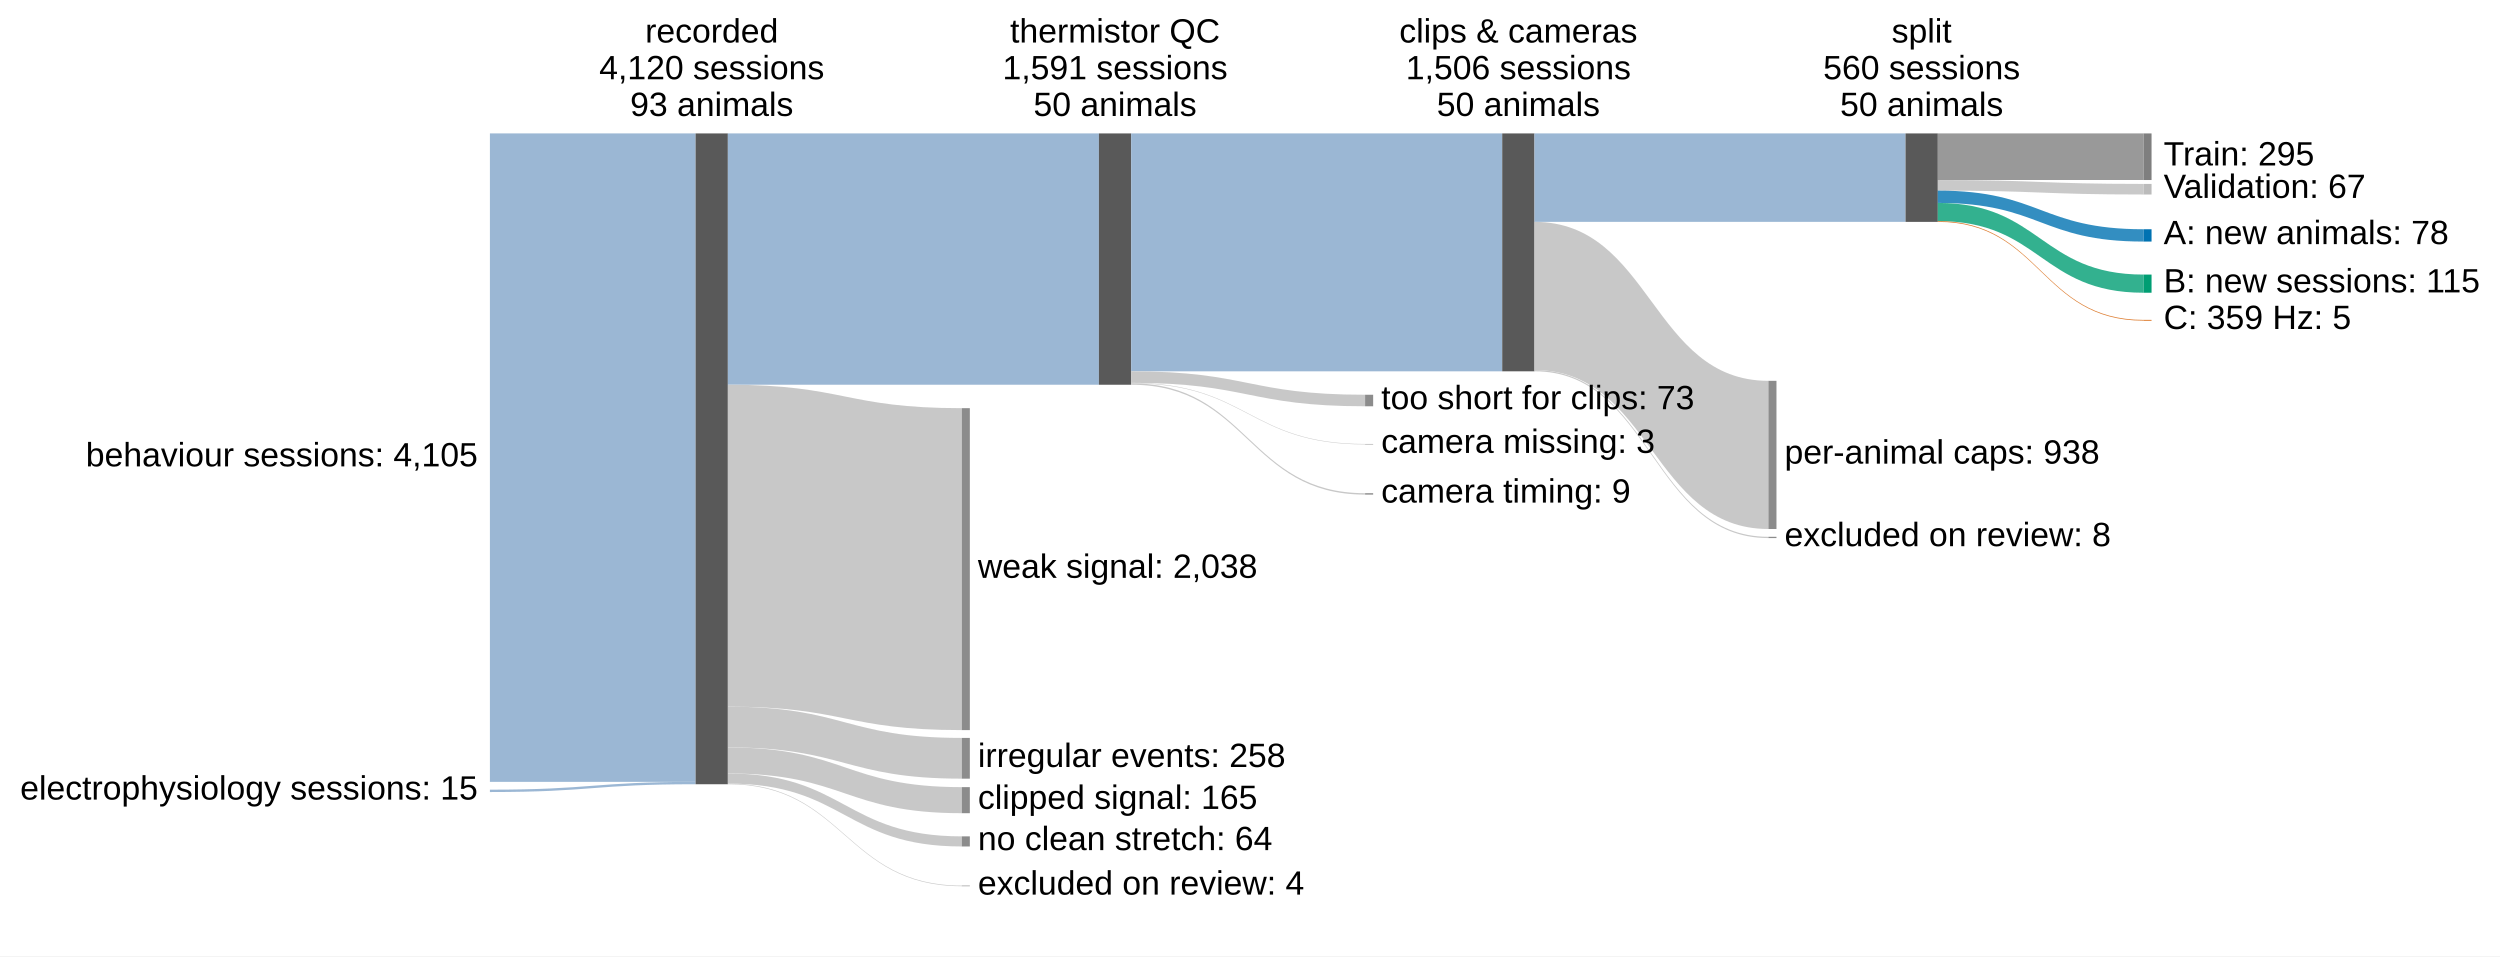
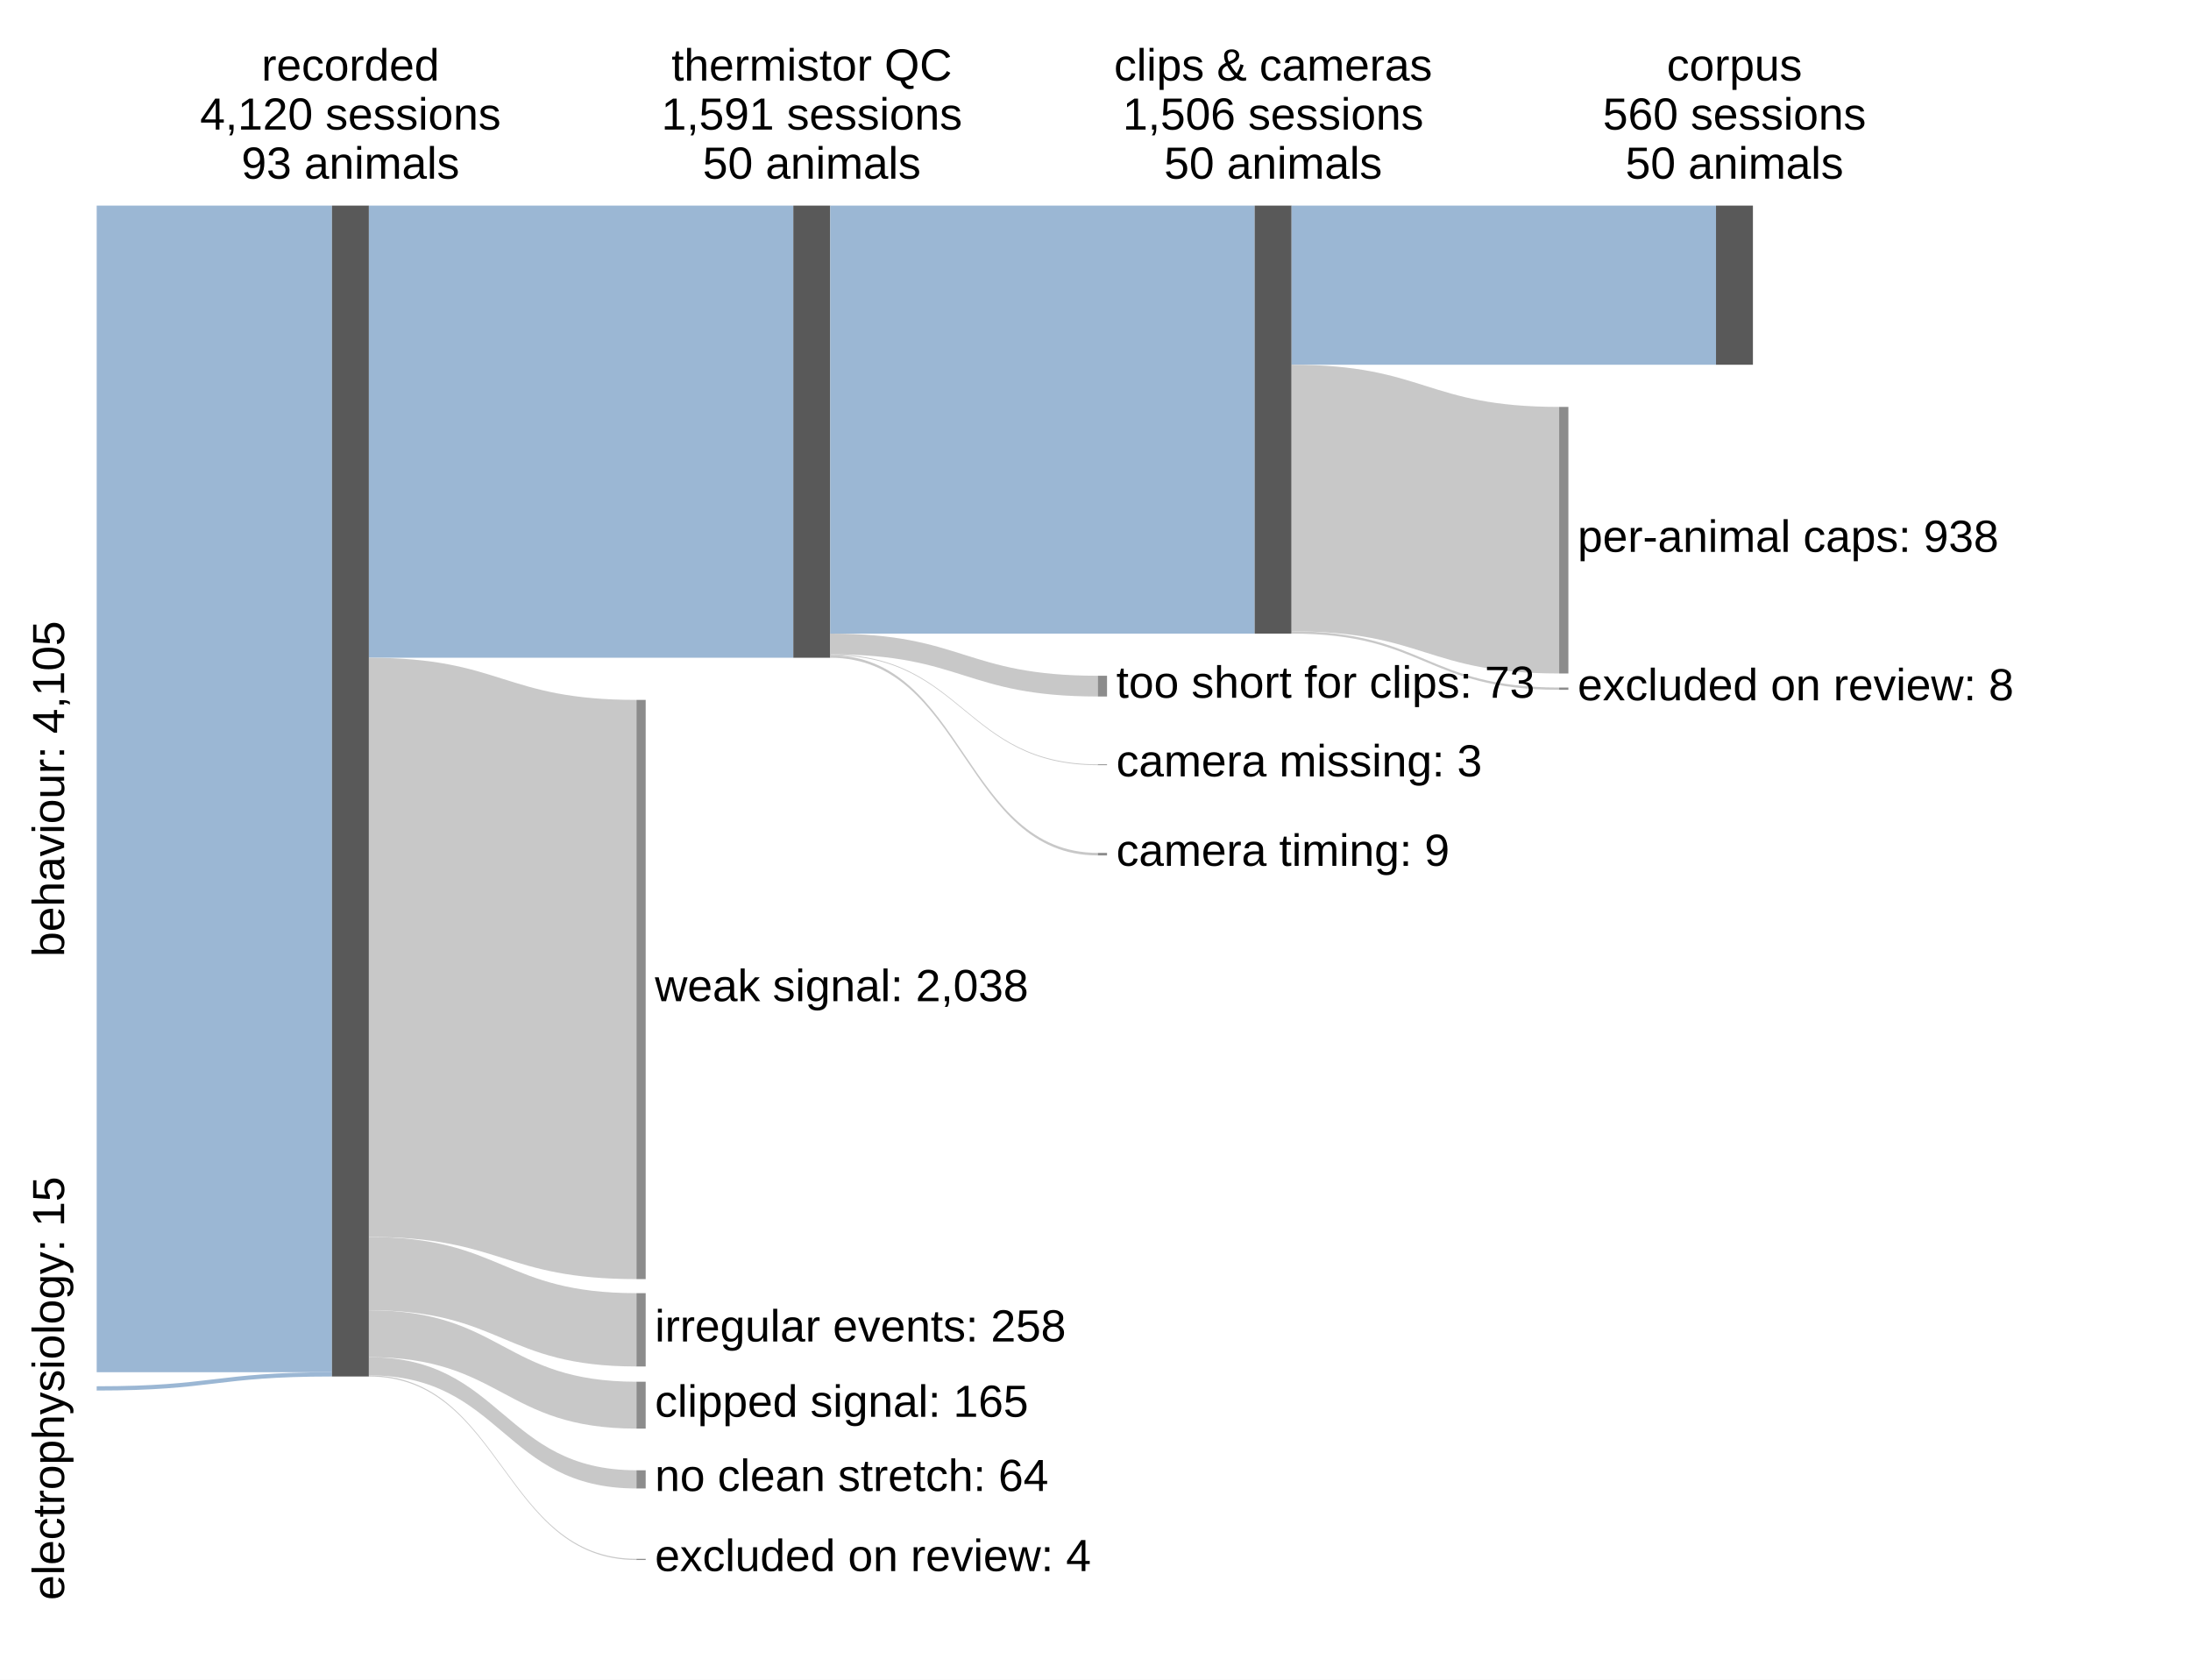
- <svg xmlns="http://www.w3.org/2000/svg" width="518.74pt" height="198.425pt" viewBox="0 0 518.74 198.425" version="1.1">
+ <svg xmlns="http://www.w3.org/2000/svg" width="340.157pt" height="260.787pt" viewBox="0 0 340.157 260.787" version="1.1">
  <defs>
    <style type="text/css">*{stroke-linejoin: round; stroke-linecap: butt}</style>
  </defs>
  <g id="figure_1">
    <g id="patch_1">
-       <path d="M 0 198.425  L 518.74 198.425  L 518.74 0  L 0 0  z " style="fill: #ffffff" />
+       <path d="M 0 260.787  L 340.157 260.787  L 340.157 0  L 0 0  z " style="fill: #ffffff" />
    </g>
    <g id="axes_1">
      <g id="patch_2">
-         <path d="M 101.654 27.685  C 122.994 27.685 122.994 27.685 144.333 27.685  L 144.333 162.234  C 122.994 162.234 122.994 162.234 101.654 162.234  z " clip-path="url(#pf8f6cf20e7)" style="fill: #9bb7d4" />
+         <path d="M 15.011 31.921  C 33.275 31.921 33.275 31.921 51.54 31.921  L 51.54 213.049  C 33.275 213.049 33.275 213.049 15.011 213.049  z " clip-path="url(#p7e182dc2e7)" style="fill: #9bb7d4" />
      </g>
      <g id="patch_3">
-         <path d="M 101.654 163.854  C 122.994 163.854 122.994 162.234 144.333 162.234  L 144.333 162.726  C 122.994 162.726 122.994 164.346 101.654 164.346  z " clip-path="url(#pf8f6cf20e7)" style="fill: #9bb7d4" />
+         <path d="M 15.011 215.23  C 33.275 215.23 33.275 213.049 51.54 213.049  L 51.54 213.711  C 33.275 213.711 33.275 215.892 15.011 215.892  z " clip-path="url(#p7e182dc2e7)" style="fill: #9bb7d4" />
      </g>
      <g id="patch_4">
-         <path d="M 144.333 162.726  L 151.028 162.726  L 151.028 27.685  L 144.333 27.685  z " clip-path="url(#pf8f6cf20e7)" style="fill: #595959" />
+         <path d="M 51.54 213.711  L 57.27 213.711  L 57.27 31.921  L 51.54 31.921  z " clip-path="url(#p7e182dc2e7)" style="fill: #595959" />
      </g>
      <g id="patch_5">
-         <path d="M 151.028 27.685  C 189.523 27.685 189.523 27.685 228.019 27.685  L 228.019 79.833  C 189.523 79.833 189.523 79.833 151.028 79.833  z " clip-path="url(#pf8f6cf20e7)" style="fill: #9bb7d4" />
+         <path d="M 57.27 31.921  C 90.217 31.921 90.217 31.921 123.164 31.921  L 123.164 102.122  C 90.217 102.122 90.217 102.122 57.27 102.122  z " clip-path="url(#p7e182dc2e7)" style="fill: #9bb7d4" />
      </g>
      <g id="patch_6">
-         <path d="M 151.028 79.833  C 175.297 79.833 175.297 84.694 199.566 84.694  L 199.566 151.494  C 175.297 151.494 175.297 146.632 151.028 146.632  z " clip-path="url(#pf8f6cf20e7)" style="fill: #c8c8c8" />
+         <path d="M 57.27 102.122  C 78.041 102.122 78.041 108.666 98.812 108.666  L 98.812 198.59  C 78.041 198.59 78.041 192.046 57.27 192.046  z " clip-path="url(#p7e182dc2e7)" style="fill: #c8c8c8" />
      </g>
      <g id="patch_7">
-         <path d="M 199.566 151.494  L 201.239 151.494  L 201.239 84.694  L 199.566 84.694  z " clip-path="url(#pf8f6cf20e7)" style="fill: #8c8c8c" />
+         <path d="M 98.812 198.59  L 100.244 198.59  L 100.244 108.666  L 98.812 108.666  z " clip-path="url(#p7e182dc2e7)" style="fill: #8c8c8c" />
      </g>
      <g id="patch_8">
-         <path d="M 151.028 146.632  C 175.297 146.632 175.297 153.114 199.566 153.114  L 199.566 161.57  C 175.297 161.57 175.297 155.089 151.028 155.089  z " clip-path="url(#pf8f6cf20e7)" style="fill: #c8c8c8" />
+         <path d="M 57.27 192.046  C 78.041 192.046 78.041 200.772 98.812 200.772  L 98.812 212.156  C 78.041 212.156 78.041 203.43 57.27 203.43  z " clip-path="url(#p7e182dc2e7)" style="fill: #c8c8c8" />
      </g>
      <g id="patch_9">
-         <path d="M 199.566 161.57  L 201.239 161.57  L 201.239 153.114  L 199.566 153.114  z " clip-path="url(#pf8f6cf20e7)" style="fill: #8c8c8c" />
+         <path d="M 98.812 212.156  L 100.244 212.156  L 100.244 200.772  L 98.812 200.772  z " clip-path="url(#p7e182dc2e7)" style="fill: #8c8c8c" />
      </g>
      <g id="patch_10">
-         <path d="M 151.028 155.089  C 175.297 155.089 175.297 163.328 199.566 163.328  L 199.566 168.736  C 175.297 168.736 175.297 160.497 151.028 160.497  z " clip-path="url(#pf8f6cf20e7)" style="fill: #c8c8c8" />
+         <path d="M 57.27 203.43  C 78.041 203.43 78.041 214.522 98.812 214.522  L 98.812 221.802  C 78.041 221.802 78.041 210.71 57.27 210.71  z " clip-path="url(#p7e182dc2e7)" style="fill: #c8c8c8" />
      </g>
      <g id="patch_11">
-         <path d="M 199.566 168.736  L 201.239 168.736  L 201.239 163.328  L 199.566 163.328  z " clip-path="url(#pf8f6cf20e7)" style="fill: #8c8c8c" />
+         <path d="M 98.812 221.802  L 100.244 221.802  L 100.244 214.522  L 98.812 214.522  z " clip-path="url(#p7e182dc2e7)" style="fill: #8c8c8c" />
      </g>
      <g id="patch_12">
-         <path d="M 151.028 160.497  C 175.297 160.497 175.297 173.542 199.566 173.542  L 199.566 175.64  C 175.297 175.64 175.297 162.594 151.028 162.594  z " clip-path="url(#pf8f6cf20e7)" style="fill: #c8c8c8" />
+         <path d="M 57.27 210.71  C 78.041 210.71 78.041 228.271 98.812 228.271  L 98.812 231.095  C 78.041 231.095 78.041 213.534 57.27 213.534  z " clip-path="url(#p7e182dc2e7)" style="fill: #c8c8c8" />
      </g>
      <g id="patch_13">
-         <path d="M 199.566 175.64  L 201.239 175.64  L 201.239 173.542  L 199.566 173.542  z " clip-path="url(#pf8f6cf20e7)" style="fill: #8c8c8c" />
+         <path d="M 98.812 231.095  L 100.244 231.095  L 100.244 228.271  L 98.812 228.271  z " clip-path="url(#p7e182dc2e7)" style="fill: #8c8c8c" />
      </g>
      <g id="patch_14">
-         <path d="M 151.028 162.594  C 175.297 162.594 175.297 183.756 199.566 183.756  L 199.566 183.887  C 175.297 183.887 175.297 162.726 151.028 162.726  z " clip-path="url(#pf8f6cf20e7)" style="fill: #c8c8c8" />
+         <path d="M 57.27 213.534  C 78.041 213.534 78.041 242.021 98.812 242.021  L 98.812 242.198  C 78.041 242.198 78.041 213.711 57.27 213.711  z " clip-path="url(#p7e182dc2e7)" style="fill: #c8c8c8" />
      </g>
      <g id="patch_15">
-         <path d="M 199.566 183.887  L 201.239 183.887  L 201.239 183.756  L 199.566 183.756  z " clip-path="url(#pf8f6cf20e7)" style="fill: #8c8c8c" />
+         <path d="M 98.812 242.198  L 100.244 242.198  L 100.244 242.021  L 98.812 242.021  z " clip-path="url(#p7e182dc2e7)" style="fill: #8c8c8c" />
      </g>
      <g id="patch_16">
-         <path d="M 228.019 79.833  L 234.714 79.833  L 234.714 27.685  L 228.019 27.685  z " clip-path="url(#pf8f6cf20e7)" style="fill: #595959" />
+         <path d="M 123.164 102.122  L 128.894 102.122  L 128.894 31.921  L 123.164 31.921  z " clip-path="url(#p7e182dc2e7)" style="fill: #595959" />
      </g>
      <g id="patch_17">
-         <path d="M 234.714 27.685  C 273.209 27.685 273.209 27.685 311.704 27.685  L 311.704 77.047  C 273.209 77.047 273.209 77.047 234.714 77.047  z " clip-path="url(#pf8f6cf20e7)" style="fill: #9bb7d4" />
+         <path d="M 128.894 31.921  C 161.842 31.921 161.842 31.921 194.789 31.921  L 194.789 98.371  C 161.842 98.371 161.842 98.371 128.894 98.371  z " clip-path="url(#p7e182dc2e7)" style="fill: #9bb7d4" />
      </g>
      <g id="patch_18">
-         <path d="M 234.714 77.047  C 258.982 77.047 258.982 81.908 283.251 81.908  L 283.251 84.301  C 258.982 84.301 258.982 79.439 234.714 79.439  z " clip-path="url(#pf8f6cf20e7)" style="fill: #c8c8c8" />
+         <path d="M 128.894 98.371  C 149.666 98.371 149.666 104.916 170.437 104.916  L 170.437 108.137  C 149.666 108.137 149.666 101.592 128.894 101.592  z " clip-path="url(#p7e182dc2e7)" style="fill: #c8c8c8" />
      </g>
      <g id="patch_19">
-         <path d="M 283.251 84.301  L 284.925 84.301  L 284.925 81.908  L 283.251 81.908  z " clip-path="url(#pf8f6cf20e7)" style="fill: #8c8c8c" />
+         <path d="M 170.437 108.137  L 171.869 108.137  L 171.869 104.916  L 170.437 104.916  z " clip-path="url(#p7e182dc2e7)" style="fill: #8c8c8c" />
      </g>
      <g id="patch_20">
-         <path d="M 234.714 79.439  C 258.982 79.439 258.982 92.122 283.251 92.122  L 283.251 92.22  C 258.982 92.22 258.982 79.538 234.714 79.538  z " clip-path="url(#pf8f6cf20e7)" style="fill: #c8c8c8" />
+         <path d="M 128.894 101.592  C 149.666 101.592 149.666 118.666 170.437 118.666  L 170.437 118.798  C 149.666 118.798 149.666 101.725 128.894 101.725  z " clip-path="url(#p7e182dc2e7)" style="fill: #c8c8c8" />
      </g>
      <g id="patch_21">
-         <path d="M 283.251 92.22  L 284.925 92.22  L 284.925 92.122  L 283.251 92.122  z " clip-path="url(#pf8f6cf20e7)" style="fill: #8c8c8c" />
+         <path d="M 170.437 118.798  L 171.869 118.798  L 171.869 118.666  L 170.437 118.666  z " clip-path="url(#p7e182dc2e7)" style="fill: #8c8c8c" />
      </g>
      <g id="patch_22">
-         <path d="M 234.714 79.538  C 258.982 79.538 258.982 102.336 283.251 102.336  L 283.251 102.631  C 258.982 102.631 258.982 79.833 234.714 79.833  z " clip-path="url(#pf8f6cf20e7)" style="fill: #c8c8c8" />
+         <path d="M 128.894 101.725  C 149.666 101.725 149.666 132.415 170.437 132.415  L 170.437 132.813  C 149.666 132.813 149.666 102.122 128.894 102.122  z " clip-path="url(#p7e182dc2e7)" style="fill: #c8c8c8" />
      </g>
      <g id="patch_23">
-         <path d="M 283.251 102.631  L 284.925 102.631  L 284.925 102.336  L 283.251 102.336  z " clip-path="url(#pf8f6cf20e7)" style="fill: #8c8c8c" />
+         <path d="M 170.437 132.813  L 171.869 132.813  L 171.869 132.415  L 170.437 132.415  z " clip-path="url(#p7e182dc2e7)" style="fill: #8c8c8c" />
      </g>
      <g id="patch_24">
-         <path d="M 311.704 77.047  L 318.399 77.047  L 318.399 27.685  L 311.704 27.685  z " clip-path="url(#pf8f6cf20e7)" style="fill: #595959" />
+         <path d="M 194.789 98.371  L 200.519 98.371  L 200.519 31.921  L 194.789 31.921  z " clip-path="url(#p7e182dc2e7)" style="fill: #595959" />
      </g>
      <g id="patch_25">
-         <path d="M 318.399 27.685  C 356.894 27.685 356.894 27.685 395.39 27.685  L 395.39 46.04  C 356.894 46.04 356.894 46.04 318.399 46.04  z " clip-path="url(#pf8f6cf20e7)" style="fill: #9bb7d4" />
+         <path d="M 200.519 31.921  C 233.467 31.921 233.467 31.921 266.414 31.921  L 266.414 56.63  C 233.467 56.63 233.467 56.63 200.519 56.63  z " clip-path="url(#p7e182dc2e7)" style="fill: #9bb7d4" />
      </g>
      <g id="patch_26">
-         <path d="M 318.399 46.04  C 342.668 46.04 342.668 79.02 366.937 79.02  L 366.937 109.765  C 342.668 109.765 342.668 76.784 318.399 76.784  z " clip-path="url(#pf8f6cf20e7)" style="fill: #c8c8c8" />
+         <path d="M 200.519 56.63  C 221.291 56.63 221.291 63.175 242.062 63.175  L 242.062 104.563  C 221.291 104.563 221.291 98.018 200.519 98.018  z " clip-path="url(#p7e182dc2e7)" style="fill: #c8c8c8" />
      </g>
      <g id="patch_27">
-         <path d="M 366.937 109.765  L 368.61 109.765  L 368.61 79.02  L 366.937 79.02  z " clip-path="url(#pf8f6cf20e7)" style="fill: #8c8c8c" />
+         <path d="M 242.062 104.563  L 243.494 104.563  L 243.494 63.175  L 242.062 63.175  z " clip-path="url(#p7e182dc2e7)" style="fill: #8c8c8c" />
      </g>
      <g id="patch_28">
-         <path d="M 318.399 76.784  C 342.668 76.784 342.668 111.385 366.937 111.385  L 366.937 111.648  C 342.668 111.648 342.668 77.047 318.399 77.047  z " clip-path="url(#pf8f6cf20e7)" style="fill: #c8c8c8" />
+         <path d="M 200.519 98.018  C 221.291 98.018 221.291 106.744 242.062 106.744  L 242.062 107.097  C 221.291 107.097 221.291 98.371 200.519 98.371  z " clip-path="url(#p7e182dc2e7)" style="fill: #c8c8c8" />
      </g>
      <g id="patch_29">
-         <path d="M 366.937 111.648  L 368.61 111.648  L 368.61 111.385  L 366.937 111.385  z " clip-path="url(#pf8f6cf20e7)" style="fill: #8c8c8c" />
+         <path d="M 242.062 107.097  L 243.494 107.097  L 243.494 106.744  L 242.062 106.744  z " clip-path="url(#p7e182dc2e7)" style="fill: #8c8c8c" />
      </g>
      <g id="patch_30">
-         <path d="M 395.39 46.04  L 402.084 46.04  L 402.084 27.685  L 395.39 27.685  z " clip-path="url(#pf8f6cf20e7)" style="fill: #595959" />
-       </g>
-       <g id="patch_31">
-         <path d="M 402.084 27.685  C 423.424 27.685 423.424 27.685 444.764 27.685  L 444.764 37.354  C 423.424 37.354 423.424 37.354 402.084 37.354  z " clip-path="url(#pf8f6cf20e7)" style="fill: #7f7f7f; opacity: 0.8" />
-       </g>
-       <g id="patch_32">
-         <path d="M 444.764 37.354  L 446.438 37.354  L 446.438 27.685  L 444.764 27.685  z " clip-path="url(#pf8f6cf20e7)" style="fill: #7f7f7f" />
-       </g>
-       <g id="patch_33">
-         <path d="M 402.084 37.354  C 423.424 37.354 423.424 38.164 444.764 38.164  L 444.764 40.36  C 423.424 40.36 423.424 39.55 402.084 39.55  z " clip-path="url(#pf8f6cf20e7)" style="fill: #bbbbbb; opacity: 0.8" />
-       </g>
-       <g id="patch_34">
-         <path d="M 444.764 40.36  L 446.438 40.36  L 446.438 38.164  L 444.764 38.164  z " clip-path="url(#pf8f6cf20e7)" style="fill: #bbbbbb" />
-       </g>
-       <g id="patch_35">
-         <path d="M 402.084 39.55  C 423.424 39.55 423.424 47.568 444.764 47.568  L 444.764 50.124  C 423.424 50.124 423.424 42.106 402.084 42.106  z " clip-path="url(#pf8f6cf20e7)" style="fill: #0072b2; opacity: 0.8" />
-       </g>
-       <g id="patch_36">
-         <path d="M 444.764 50.124  L 446.438 50.124  L 446.438 47.568  L 444.764 47.568  z " clip-path="url(#pf8f6cf20e7)" style="fill: #0072b2" />
-       </g>
-       <g id="patch_37">
-         <path d="M 402.084 42.106  C 423.424 42.106 423.424 56.972 444.764 56.972  L 444.764 60.741  C 423.424 60.741 423.424 45.876 402.084 45.876  z " clip-path="url(#pf8f6cf20e7)" style="fill: #009e73; opacity: 0.8" />
-       </g>
-       <g id="patch_38">
-         <path d="M 444.764 60.741  L 446.438 60.741  L 446.438 56.972  L 444.764 56.972  z " clip-path="url(#pf8f6cf20e7)" style="fill: #009e73" />
-       </g>
-       <g id="patch_39">
-         <path d="M 402.084 45.876  C 423.424 45.876 423.424 66.375 444.764 66.375  L 444.764 66.539  C 423.424 66.539 423.424 46.04 402.084 46.04  z " clip-path="url(#pf8f6cf20e7)" style="fill: #d55e00; opacity: 0.8" />
-       </g>
-       <g id="patch_40">
-         <path d="M 444.764 66.539  L 446.438 66.539  L 446.438 66.375  L 444.764 66.375  z " clip-path="url(#pf8f6cf20e7)" style="fill: #d55e00" />
+         <path d="M 266.414 56.63  L 272.144 56.63  L 272.144 31.921  L 266.414 31.921  z " clip-path="url(#p7e182dc2e7)" style="fill: #595959" />
      </g>
      <g id="text_1">
-         <text style="font-size: 7px; font-family: 'Arial', 'Helvetica', 'DejaVu Sans', sans-serif; text-anchor: end" x="99.143" y="96.771" transform="rotate(-0 99.14327 96.77074)">behaviour sessions: 4,105</text>
+         <text style="font-size: 7px; font-family: 'Arial', 'Helvetica', 'DejaVu Sans', sans-serif" transform="translate(9.956487 148.5582) rotate(-90)">behaviour: 4,105</text>
      </g>
      <g id="text_2">
-         <text style="font-size: 7px; font-family: 'Arial', 'Helvetica', 'DejaVu Sans', sans-serif; text-anchor: end" x="99.143" y="165.912" transform="rotate(-0 99.14327 165.9117)">electrophysiology sessions: 15</text>
+         <text style="font-size: 7px; font-family: 'Arial', 'Helvetica', 'DejaVu Sans', sans-serif" transform="translate(9.95635 248.4397) rotate(-90)">electrophysiology: 15</text>
      </g>
      <g id="text_3">
-         <text style="font-size: 7px; font-family: 'Arial', 'Helvetica', 'DejaVu Sans', sans-serif" transform="translate(133.8684 8.828947)">recorded</text>
-         <text style="font-size: 7px; font-family: 'Arial', 'Helvetica', 'DejaVu Sans', sans-serif" transform="translate(124.3342 16.4476)">4,120 sessions</text>
-         <text style="font-size: 7px; font-family: 'Arial', 'Helvetica', 'DejaVu Sans', sans-serif" transform="translate(130.7561 24.06625)">93 animals</text>
+         <text style="font-size: 7px; font-family: 'Arial', 'Helvetica', 'DejaVu Sans', sans-serif" transform="translate(40.59214 12.50439)">recorded</text>
+         <text style="font-size: 7px; font-family: 'Arial', 'Helvetica', 'DejaVu Sans', sans-serif" transform="translate(31.05792 20.12304)">4,120 sessions</text>
+         <text style="font-size: 7px; font-family: 'Arial', 'Helvetica', 'DejaVu Sans', sans-serif" transform="translate(37.47987 27.74169)">93 animals</text>
      </g>
      <g id="text_4">
-         <text style="font-size: 7px; font-family: 'Arial', 'Helvetica', 'DejaVu Sans', sans-serif; text-anchor: start" x="202.913" y="119.905" transform="rotate(-0 202.9132 119.9053)">weak signal: 2,038</text>
+         <text style="font-size: 7px; font-family: 'Arial', 'Helvetica', 'DejaVu Sans', sans-serif; text-anchor: start" x="101.677" y="155.44" transform="rotate(-0 101.677 155.4396)">weak signal: 2,038</text>
      </g>
      <g id="text_5">
-         <text style="font-size: 7px; font-family: 'Arial', 'Helvetica', 'DejaVu Sans', sans-serif; text-anchor: start" x="202.913" y="159.154" transform="rotate(-0 202.9132 159.1537)">irregular events: 258</text>
+         <text style="font-size: 7px; font-family: 'Arial', 'Helvetica', 'DejaVu Sans', sans-serif; text-anchor: start" x="101.677" y="208.275" transform="rotate(-0 101.677 208.2751)">irregular events: 258</text>
      </g>
      <g id="text_6">
-         <text style="font-size: 7px; font-family: 'Arial', 'Helvetica', 'DejaVu Sans', sans-serif; text-anchor: start" x="202.913" y="167.844" transform="rotate(-0 202.9132 167.8436)">clipped signal: 165</text>
+         <text style="font-size: 7px; font-family: 'Arial', 'Helvetica', 'DejaVu Sans', sans-serif; text-anchor: start" x="101.677" y="219.973" transform="rotate(-0 101.677 219.9732)">clipped signal: 165</text>
      </g>
      <g id="text_7">
-         <text style="font-size: 7px; font-family: 'Arial', 'Helvetica', 'DejaVu Sans', sans-serif; text-anchor: start" x="202.913" y="176.402" transform="rotate(-0 202.9132 176.4024)">no clean stretch: 64</text>
+         <text style="font-size: 7px; font-family: 'Arial', 'Helvetica', 'DejaVu Sans', sans-serif; text-anchor: start" x="101.677" y="231.495" transform="rotate(-0 101.677 231.495)">no clean stretch: 64</text>
      </g>
      <g id="text_8">
-         <text style="font-size: 7px; font-family: 'Arial', 'Helvetica', 'DejaVu Sans', sans-serif; text-anchor: start" x="202.913" y="185.633" transform="rotate(-0 202.9132 185.6331)">excluded on review: 4</text>
+         <text style="font-size: 7px; font-family: 'Arial', 'Helvetica', 'DejaVu Sans', sans-serif; text-anchor: start" x="101.677" y="243.921" transform="rotate(-0 101.677 243.9212)">excluded on review: 4</text>
      </g>
      <g id="text_9">
-         <text style="font-size: 7px; font-family: 'Arial', 'Helvetica', 'DejaVu Sans', sans-serif" transform="translate(209.5863 8.828947)">thermistor QC</text>
-         <text style="font-size: 7px; font-family: 'Arial', 'Helvetica', 'DejaVu Sans', sans-serif" transform="translate(208.0195 16.4476)">1,591 sessions</text>
-         <text style="font-size: 7px; font-family: 'Arial', 'Helvetica', 'DejaVu Sans', sans-serif" transform="translate(214.4415 24.06625)">50 animals</text>
+         <text style="font-size: 7px; font-family: 'Arial', 'Helvetica', 'DejaVu Sans', sans-serif" transform="translate(104.2496 12.50439)">thermistor QC</text>
+         <text style="font-size: 7px; font-family: 'Arial', 'Helvetica', 'DejaVu Sans', sans-serif" transform="translate(102.6828 20.12304)">1,591 sessions</text>
+         <text style="font-size: 7px; font-family: 'Arial', 'Helvetica', 'DejaVu Sans', sans-serif" transform="translate(109.1048 27.74169)">50 animals</text>
      </g>
      <g id="text_10">
-         <text style="font-size: 7px; font-family: 'Arial', 'Helvetica', 'DejaVu Sans', sans-serif; text-anchor: start" x="286.599" y="84.916" transform="rotate(-0 286.5985 84.91597)">too short for clips: 73</text>
+         <text style="font-size: 7px; font-family: 'Arial', 'Helvetica', 'DejaVu Sans', sans-serif; text-anchor: start" x="173.302" y="108.338" transform="rotate(-0 173.3019 108.3377)">too short for clips: 73</text>
      </g>
      <g id="text_11">
-         <text style="font-size: 7px; font-family: 'Arial', 'Helvetica', 'DejaVu Sans', sans-serif; text-anchor: start" x="286.599" y="93.983" transform="rotate(-0 286.5985 93.98272)">camera missing: 3</text>
+         <text style="font-size: 7px; font-family: 'Arial', 'Helvetica', 'DejaVu Sans', sans-serif; text-anchor: start" x="173.302" y="120.543" transform="rotate(-0 173.3019 120.5432)">camera missing: 3</text>
      </g>
      <g id="text_12">
-         <text style="font-size: 7px; font-family: 'Arial', 'Helvetica', 'DejaVu Sans', sans-serif; text-anchor: start" x="286.599" y="104.295" transform="rotate(-0 286.5985 104.2951)">camera timing: 9</text>
+         <text style="font-size: 7px; font-family: 'Arial', 'Helvetica', 'DejaVu Sans', sans-serif; text-anchor: start" x="173.302" y="134.425" transform="rotate(-0 173.3019 134.4255)">camera timing: 9</text>
      </g>
      <g id="text_13">
-         <text style="font-size: 7px; font-family: 'Arial', 'Helvetica', 'DejaVu Sans', sans-serif" transform="translate(290.3509 8.828947)">clips &amp; cameras</text>
-         <text style="font-size: 7px; font-family: 'Arial', 'Helvetica', 'DejaVu Sans', sans-serif" transform="translate(291.7049 16.4476)">1,506 sessions</text>
-         <text style="font-size: 7px; font-family: 'Arial', 'Helvetica', 'DejaVu Sans', sans-serif" transform="translate(298.1269 24.06625)">50 animals</text>
+         <text style="font-size: 7px; font-family: 'Arial', 'Helvetica', 'DejaVu Sans', sans-serif" transform="translate(172.9536 12.50439)">clips &amp; cameras</text>
+         <text style="font-size: 7px; font-family: 'Arial', 'Helvetica', 'DejaVu Sans', sans-serif" transform="translate(174.3077 20.12304)">1,506 sessions</text>
+         <text style="font-size: 7px; font-family: 'Arial', 'Helvetica', 'DejaVu Sans', sans-serif" transform="translate(180.7296 27.74169)">50 animals</text>
      </g>
      <g id="text_14">
-         <text style="font-size: 7px; font-family: 'Arial', 'Helvetica', 'DejaVu Sans', sans-serif; text-anchor: start" x="370.284" y="96.204" transform="rotate(-0 370.2839 96.20393)">per-animal caps: 938</text>
+         <text style="font-size: 7px; font-family: 'Arial', 'Helvetica', 'DejaVu Sans', sans-serif; text-anchor: start" x="244.927" y="85.68" transform="rotate(-0 244.9267 85.68018)">per-animal caps: 938</text>
      </g>
      <g id="text_15">
-         <text style="font-size: 7px; font-family: 'Arial', 'Helvetica', 'DejaVu Sans', sans-serif; text-anchor: start" x="370.284" y="113.328" transform="rotate(-0 370.2839 113.3279)">excluded on review: 8</text>
+         <text style="font-size: 7px; font-family: 'Arial', 'Helvetica', 'DejaVu Sans', sans-serif; text-anchor: start" x="244.927" y="108.732" transform="rotate(-0 244.9267 108.7322)">excluded on review: 8</text>
      </g>
      <g id="text_16">
-         <text style="font-size: 7px; font-family: 'Arial', 'Helvetica', 'DejaVu Sans', sans-serif" transform="translate(392.513 8.828947)">split</text>
-         <text style="font-size: 7px; font-family: 'Arial', 'Helvetica', 'DejaVu Sans', sans-serif" transform="translate(378.309 16.4476)">560 sessions</text>
-         <text style="font-size: 7px; font-family: 'Arial', 'Helvetica', 'DejaVu Sans', sans-serif" transform="translate(381.8123 24.06625)">50 animals</text>
-       </g>
-       <g id="text_17">
-         <text style="font-size: 7px; font-family: 'Arial', 'Helvetica', 'DejaVu Sans', sans-serif; text-anchor: start" x="448.948" y="34.331" transform="rotate(-0 448.9482 34.33067)">Train: 295</text>
-       </g>
-       <g id="text_18">
-         <text style="font-size: 7px; font-family: 'Arial', 'Helvetica', 'DejaVu Sans', sans-serif; text-anchor: start" x="448.948" y="41.074" transform="rotate(-0 448.9482 41.07354)">Validation: 67</text>
-       </g>
-       <g id="text_19">
-         <text style="font-size: 7px; font-family: 'Arial', 'Helvetica', 'DejaVu Sans', sans-serif; text-anchor: start" x="448.948" y="50.658" transform="rotate(-0 448.9482 50.65758)">A: new animals: 78</text>
-       </g>
-       <g id="text_20">
-         <text style="font-size: 7px; font-family: 'Arial', 'Helvetica', 'DejaVu Sans', sans-serif; text-anchor: start" x="448.948" y="60.668" transform="rotate(-0 448.9482 60.66771)">B: new sessions: 115</text>
-       </g>
-       <g id="text_21">
-         <text style="font-size: 7px; font-family: 'Arial', 'Helvetica', 'DejaVu Sans', sans-serif; text-anchor: start" x="448.948" y="68.269" transform="rotate(-0 448.9482 68.26874)">C: 359 Hz: 5</text>
+         <text style="font-size: 7px; font-family: 'Arial', 'Helvetica', 'DejaVu Sans', sans-serif" transform="translate(258.7748 12.50439)">corpus</text>
+         <text style="font-size: 7px; font-family: 'Arial', 'Helvetica', 'DejaVu Sans', sans-serif" transform="translate(248.8512 20.12304)">560 sessions</text>
+         <text style="font-size: 7px; font-family: 'Arial', 'Helvetica', 'DejaVu Sans', sans-serif" transform="translate(252.3545 27.74169)">50 animals</text>
      </g>
    </g>
  </g>
  <defs>
-     <clipPath id="pf8f6cf20e7">
-       <rect x="43.074" y="6.078" width="460.27" height="189.513" />
+     <clipPath id="p7e182dc2e7">
+       <rect x="2.835" y="2.835" width="334.488" height="255.118" />
    </clipPath>
  </defs>
</svg>
